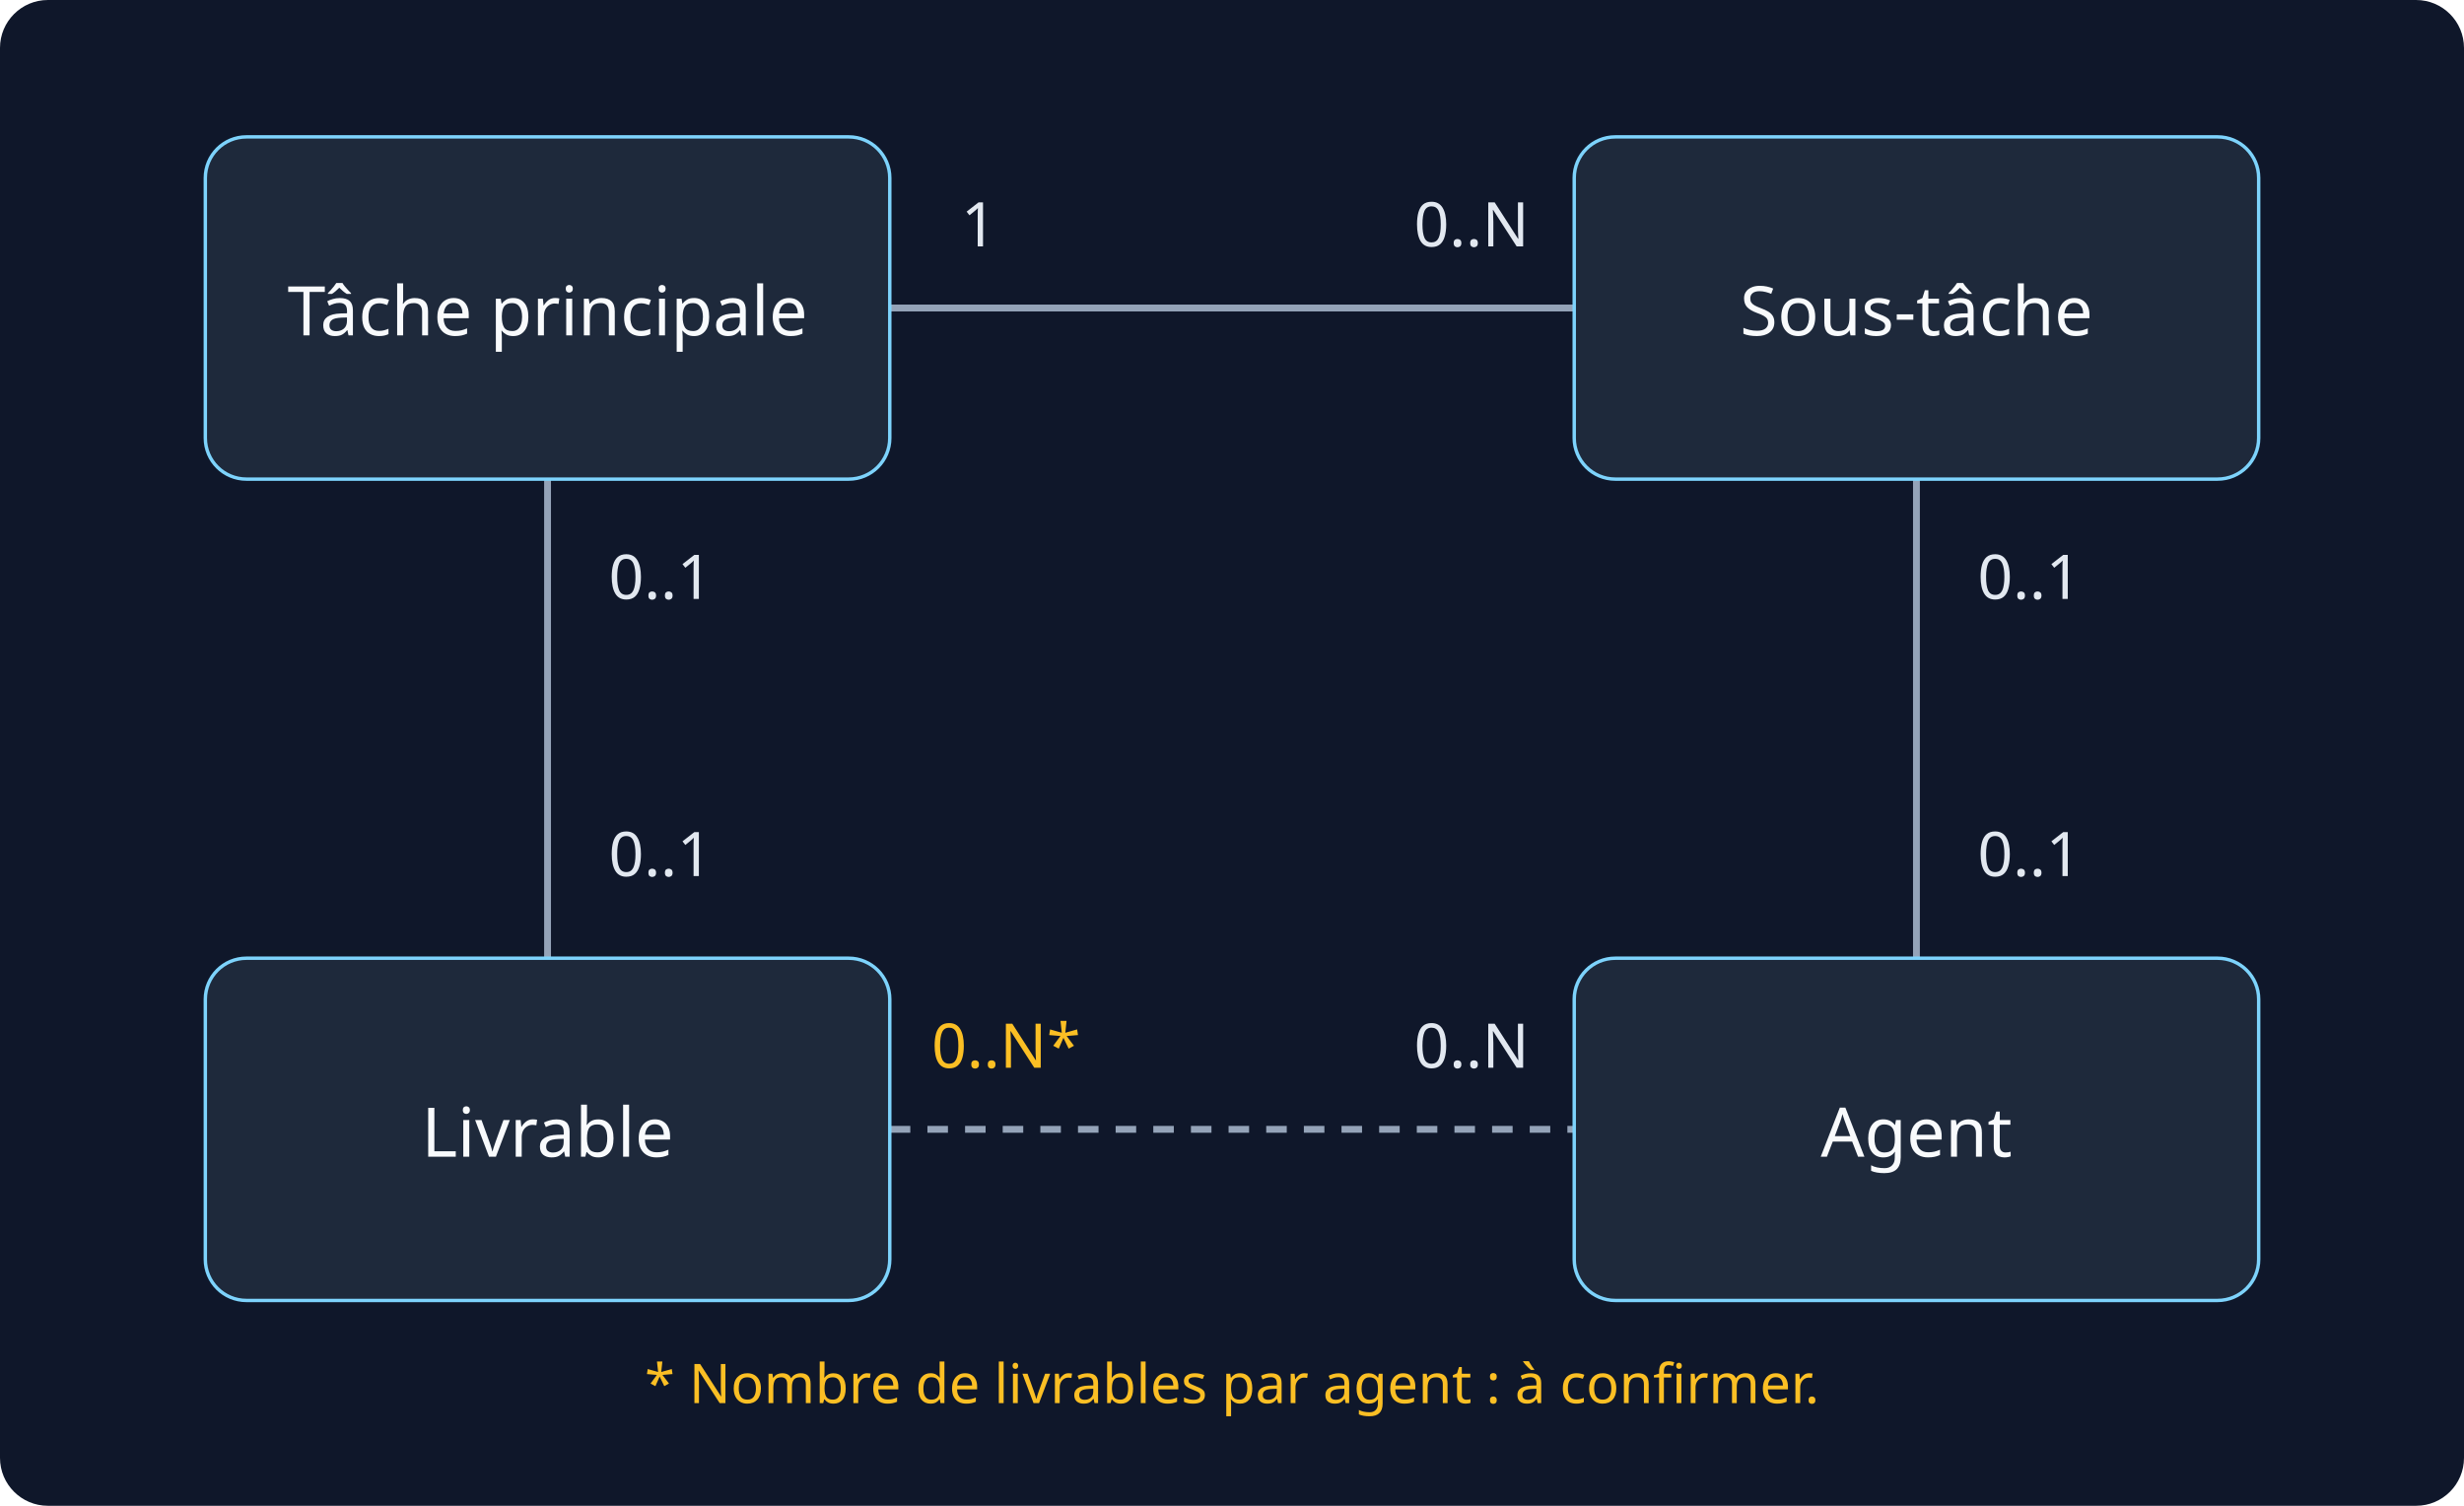
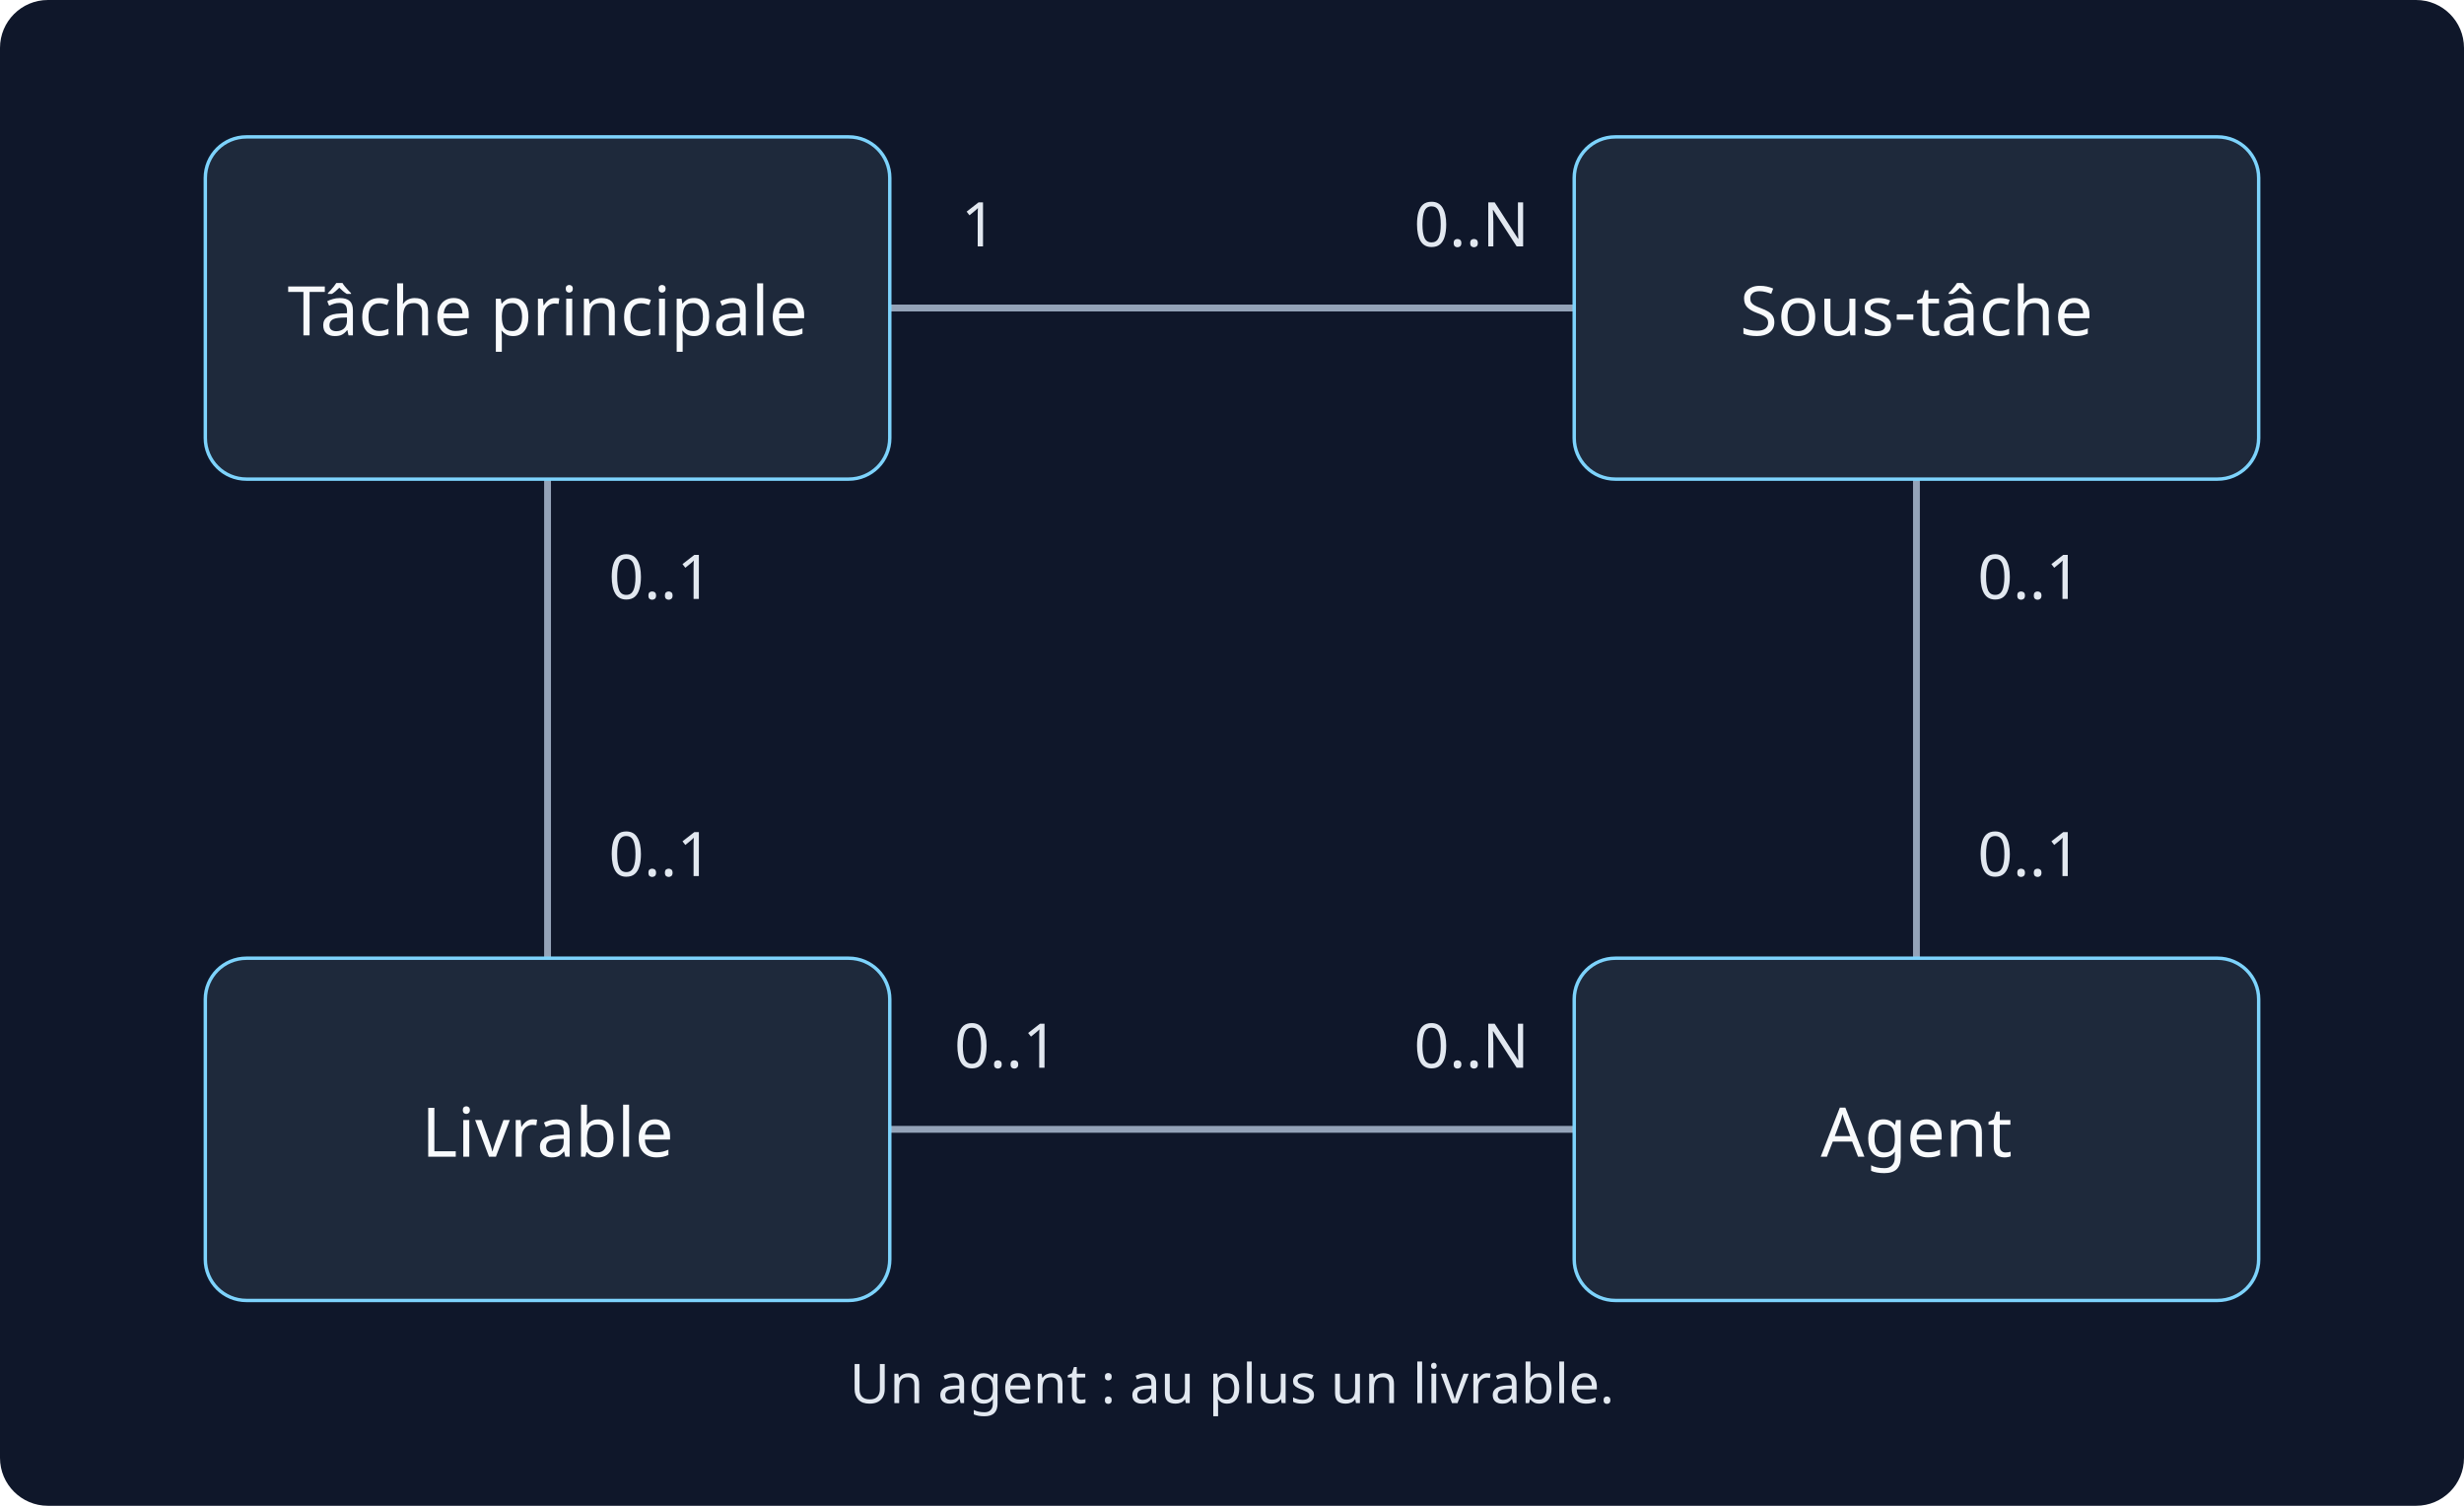
<svg xmlns="http://www.w3.org/2000/svg" viewBox="0 0 720 440" width="720" height="440" role="img" aria-labelledby="title">
  <rect width="720" height="440" rx="14" fill="#0f172a" />
  <g stroke="#94a3b8" stroke-width="2" fill="none">
    <path d="M260 90H460 M160 140V280 M560 140V280" />
-     <path d="M260 330H460" stroke-dasharray="6 5" />
+     <path d="M260 330H460" />
  </g>
  <g fill="#e2e8f0" font-family="system-ui,sans-serif" font-size="18" text-anchor="middle">
    <text x="286" y="72">1</text>
    <text x="430" y="72">0..N</text>
    <text x="193" y="175">0..1</text>
    <text x="193" y="256">0..1</text>
    <text x="593" y="175">0..1</text>
    <text x="593" y="256">0..1</text>
-     <text x="294" y="312" fill="#fbbf24">0..N*</text>
+     <text x="294" y="312" fill="#e2e8f0">0..1</text>
    <text x="430" y="312">0..N</text>
  </g>
  <rect x="60" y="40" width="200" height="100" rx="12" fill="#1e293b" stroke="#7dd3fc" />
  <text x="160" y="98" fill="#f8fafc" text-anchor="middle" font-family="system-ui,sans-serif" font-size="20">Tâche principale</text>
  <rect x="460" y="40" width="200" height="100" rx="12" fill="#1e293b" stroke="#7dd3fc" />
  <text x="560" y="98" fill="#f8fafc" text-anchor="middle" font-family="system-ui,sans-serif" font-size="20">Sous-tâche</text>
  <rect x="60" y="280" width="200" height="100" rx="12" fill="#1e293b" stroke="#7dd3fc" />
  <text x="160" y="338" fill="#f8fafc" text-anchor="middle" font-family="system-ui,sans-serif" font-size="20">Livrable</text>
  <rect x="460" y="280" width="200" height="100" rx="12" fill="#1e293b" stroke="#7dd3fc" />
  <text x="560" y="338" fill="#f8fafc" text-anchor="middle" font-family="system-ui,sans-serif" font-size="20">Agent</text>
-   <text x="360" y="410" fill="#fbbf24" text-anchor="middle" font-family="system-ui,sans-serif" font-size="16">* Nombre de livrables par agent : à confirmer.</text>
+   <text x="360" y="410" fill="#e2e8f0" text-anchor="middle" font-family="system-ui,sans-serif" font-size="16">Un agent : au plus un livrable.</text>
</svg>
